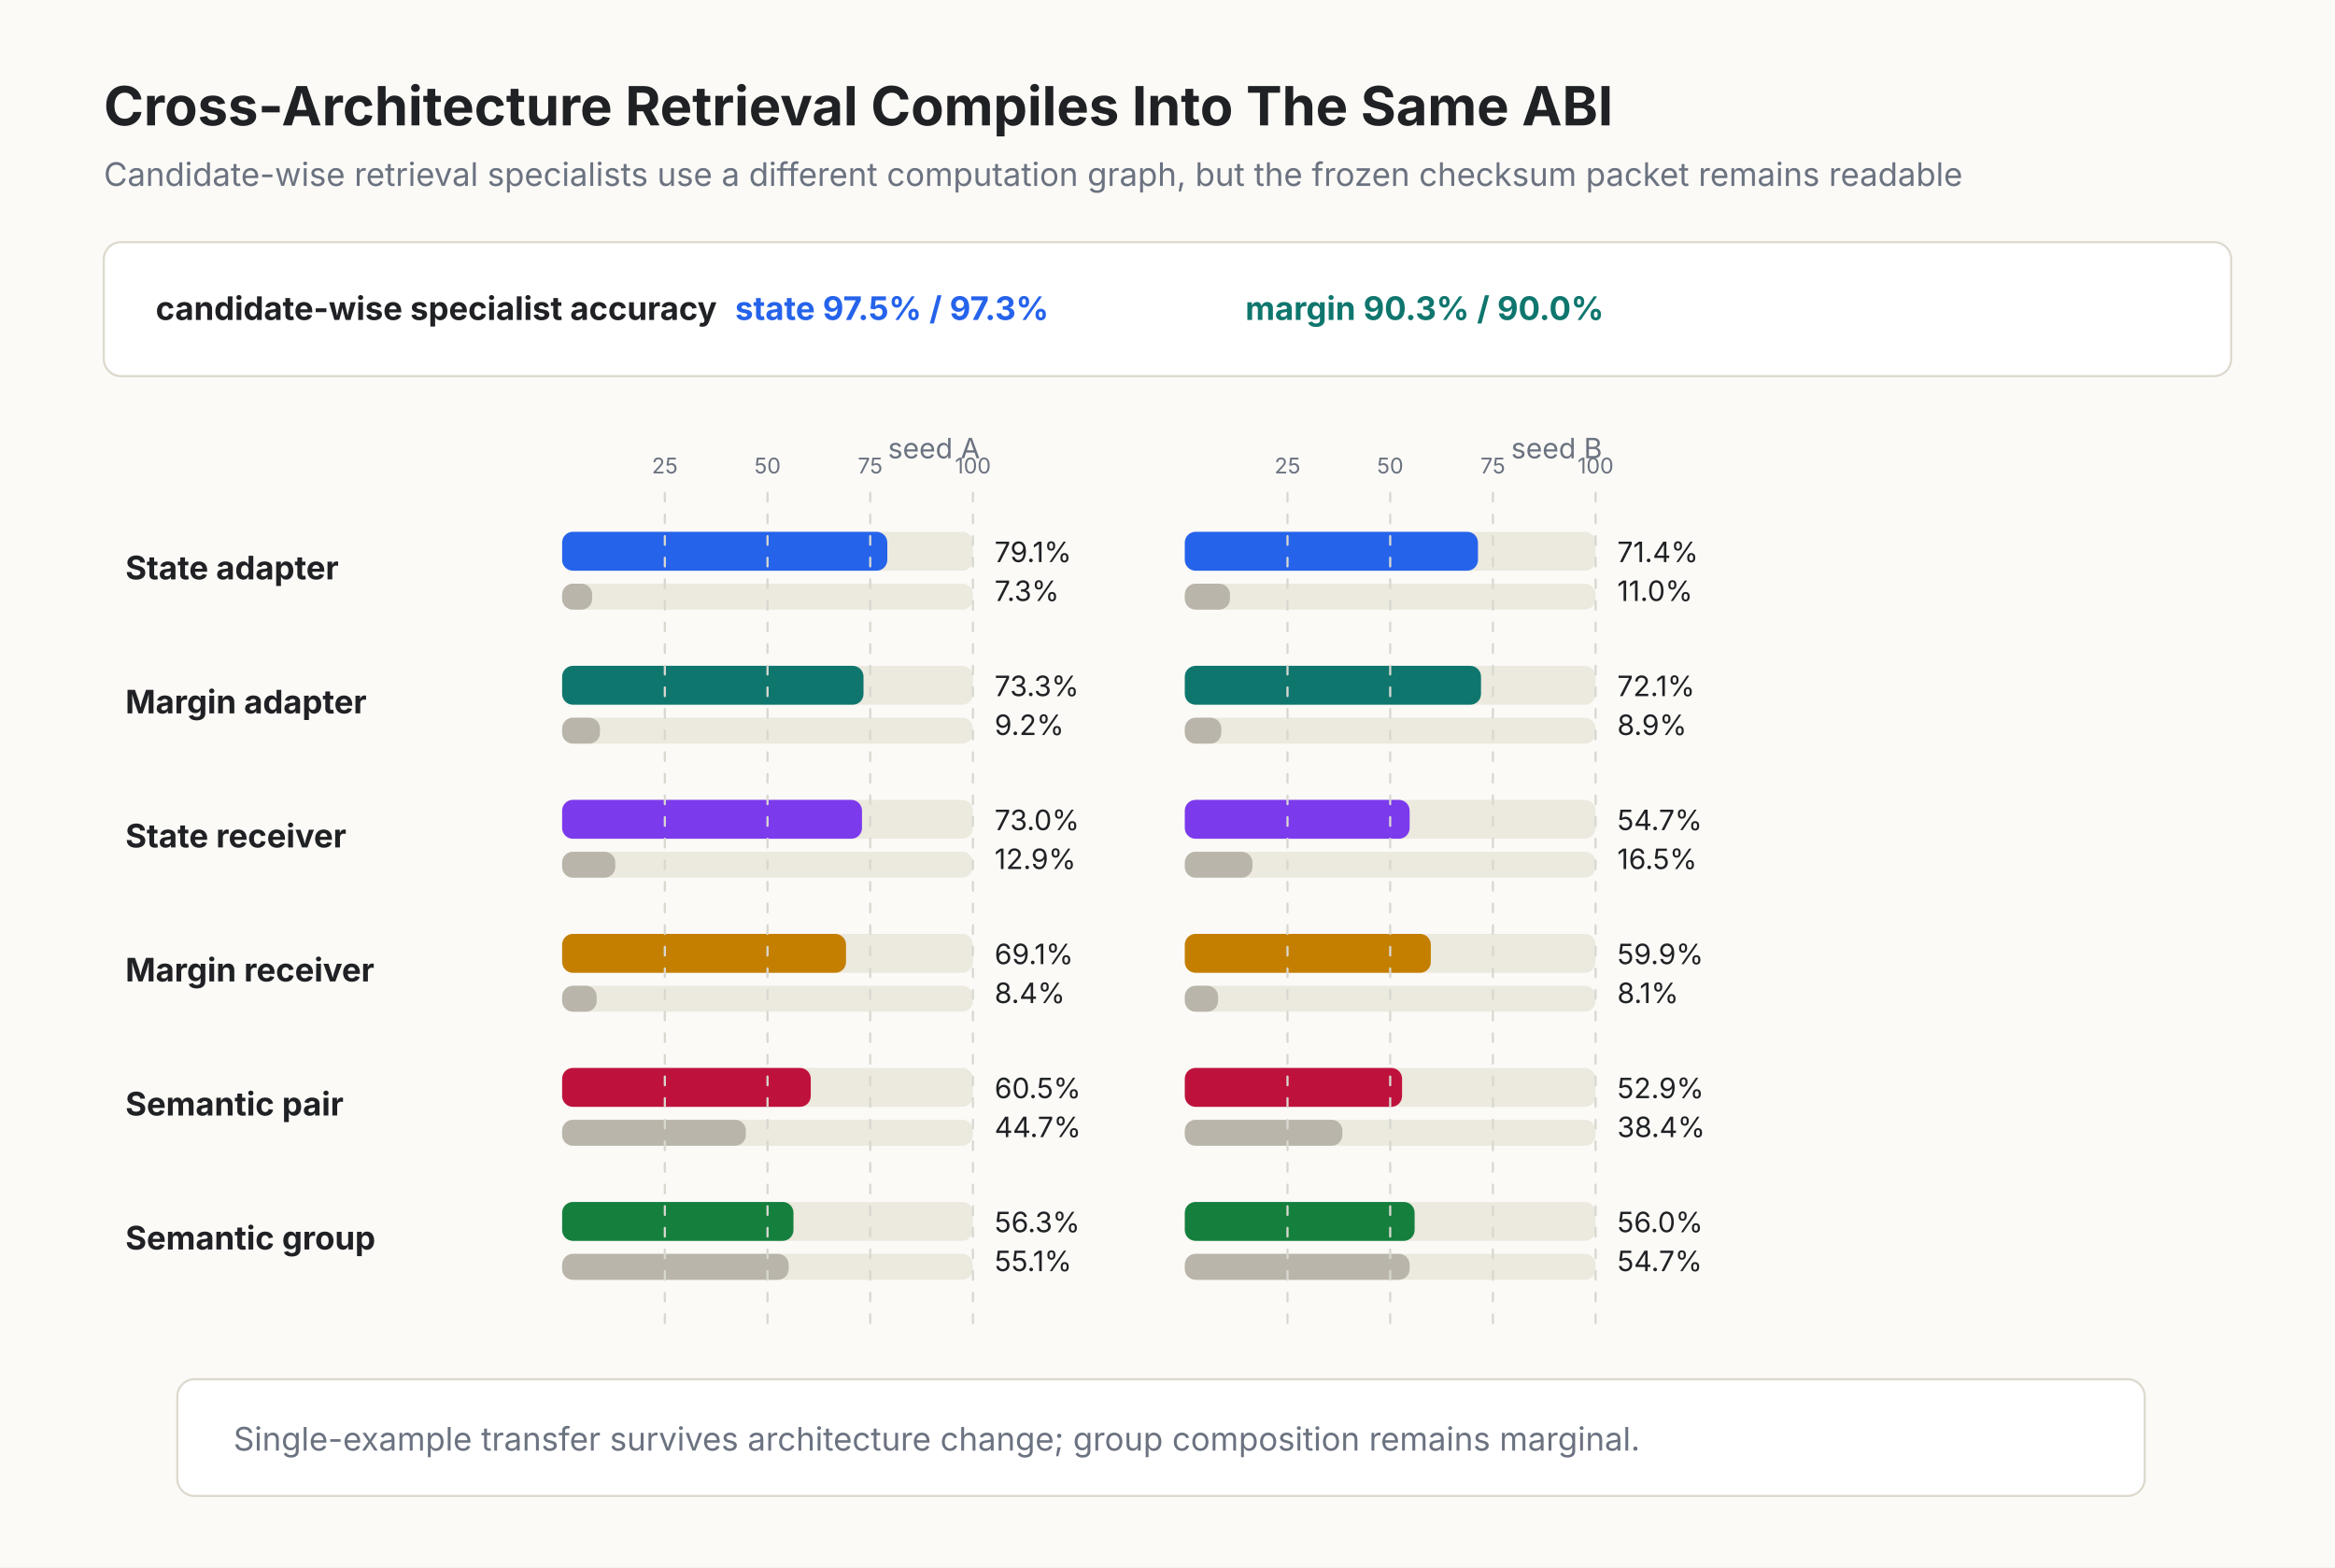
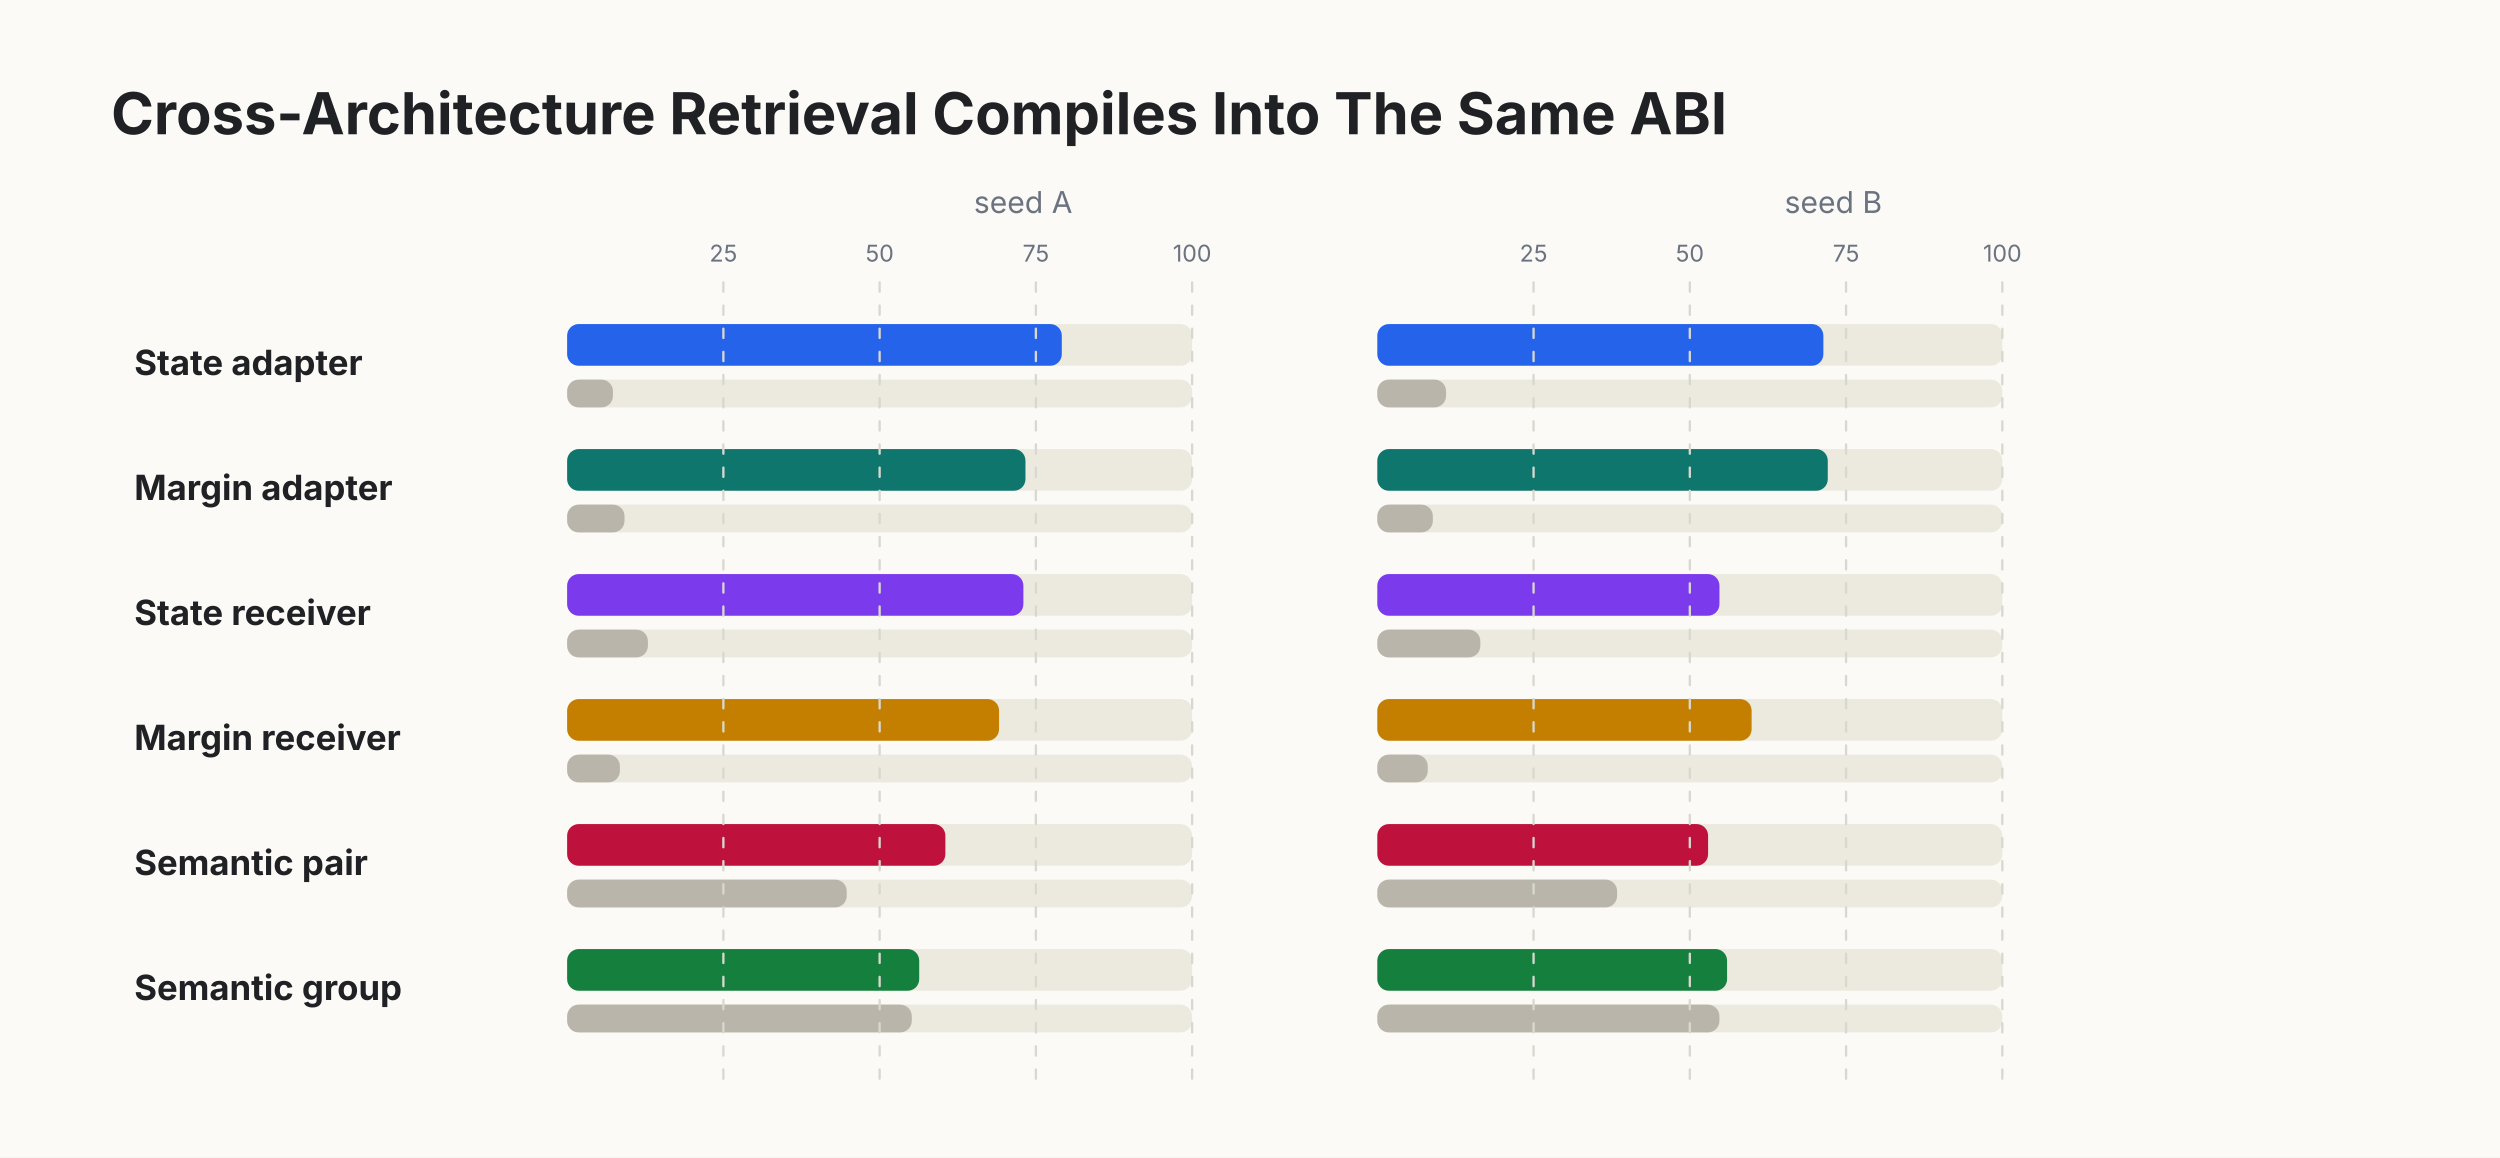
- <svg xmlns="http://www.w3.org/2000/svg" width="1080" height="725" viewBox="0 0 1080 725">
-   <rect width="1080" height="725" fill="#fbfaf7" />
+ <svg xmlns="http://www.w3.org/2000/svg" width="1080" height="500" viewBox="0 0 1080 500">
+   <rect width="1080" height="500" fill="#fbfaf7" />
  <text x="48.0" y="58.0" font-family="Inter, Arial, sans-serif" font-size="25" font-weight="750" fill="#202124" text-anchor="start">Cross-Architecture Retrieval Compiles Into The Same ABI</text>
-   <text x="48.0" y="86.0" font-family="Inter, Arial, sans-serif" font-size="15" font-weight="400" fill="#6b7280" text-anchor="start">Candidate-wise retrieval specialists use a different computation graph, but the frozen checksum packet remains readable</text>
-   <rect x="48.0" y="112.0" width="984.0" height="62.0" rx="8.0" fill="#ffffff" stroke="#ddd9ce" />
-   <text x="72.0" y="148.0" font-family="Inter, Arial, sans-serif" font-size="15" font-weight="700" fill="#202124" text-anchor="start">candidate-wise specialist accuracy</text>
-   <text x="340.0" y="148.0" font-family="Inter, Arial, sans-serif" font-size="15" font-weight="700" fill="#2563eb" text-anchor="start">state 97.5% / 97.3%</text>
-   <text x="576.0" y="148.0" font-family="Inter, Arial, sans-serif" font-size="15" font-weight="700" fill="#0f766e" text-anchor="start">margin 90.3% / 90.0%</text>
-   <text x="432.0" y="212.0" font-family="Inter, Arial, sans-serif" font-size="13" font-weight="400" fill="#6b7280" text-anchor="middle">seed A</text>
-   <text x="720.0" y="212.0" font-family="Inter, Arial, sans-serif" font-size="13" font-weight="400" fill="#6b7280" text-anchor="middle">seed B</text>
-   <text x="58.0" y="268.0" font-family="Inter, Arial, sans-serif" font-size="15" font-weight="650" fill="#202124" text-anchor="start">State adapter</text>
-   <rect x="260.0" y="246.0" width="190.0" height="18.0" rx="5.0" fill="#ece9df" stroke="none" />
-   <rect x="260.0" y="246.0" width="150.4" height="18.0" rx="5.0" fill="#2563eb" stroke="none" />
-   <text x="460.0" y="260.0" font-family="Inter, Arial, sans-serif" font-size="13" font-weight="400" fill="#202124" text-anchor="start">79.1%</text>
-   <rect x="260.0" y="270.0" width="190.0" height="12.0" rx="5.0" fill="#ece9df" stroke="none" />
-   <rect x="260.0" y="270.0" width="13.9" height="12.0" rx="5.0" fill="#b9b5aa" stroke="none" />
-   <text x="460.0" y="278.0" font-family="Inter, Arial, sans-serif" font-size="13" font-weight="400" fill="#202124" text-anchor="start">7.3%</text>
-   <rect x="548.0" y="246.0" width="190.0" height="18.0" rx="5.0" fill="#ece9df" stroke="none" />
-   <rect x="548.0" y="246.0" width="135.6" height="18.0" rx="5.0" fill="#2563eb" stroke="none" />
-   <text x="748.0" y="260.0" font-family="Inter, Arial, sans-serif" font-size="13" font-weight="400" fill="#202124" text-anchor="start">71.4%</text>
-   <rect x="548.0" y="270.0" width="190.0" height="12.0" rx="5.0" fill="#ece9df" stroke="none" />
-   <rect x="548.0" y="270.0" width="20.9" height="12.0" rx="5.0" fill="#b9b5aa" stroke="none" />
-   <text x="748.0" y="278.0" font-family="Inter, Arial, sans-serif" font-size="13" font-weight="400" fill="#202124" text-anchor="start">11.0%</text>
-   <text x="58.0" y="330.0" font-family="Inter, Arial, sans-serif" font-size="15" font-weight="650" fill="#202124" text-anchor="start">Margin adapter</text>
-   <rect x="260.0" y="308.0" width="190.0" height="18.0" rx="5.0" fill="#ece9df" stroke="none" />
-   <rect x="260.0" y="308.0" width="139.4" height="18.0" rx="5.0" fill="#0f766e" stroke="none" />
-   <text x="460.0" y="322.0" font-family="Inter, Arial, sans-serif" font-size="13" font-weight="400" fill="#202124" text-anchor="start">73.3%</text>
-   <rect x="260.0" y="332.0" width="190.0" height="12.0" rx="5.0" fill="#ece9df" stroke="none" />
-   <rect x="260.0" y="332.0" width="17.5" height="12.0" rx="5.0" fill="#b9b5aa" stroke="none" />
-   <text x="460.0" y="340.0" font-family="Inter, Arial, sans-serif" font-size="13" font-weight="400" fill="#202124" text-anchor="start">9.2%</text>
-   <rect x="548.0" y="308.0" width="190.0" height="18.0" rx="5.0" fill="#ece9df" stroke="none" />
-   <rect x="548.0" y="308.0" width="137.0" height="18.0" rx="5.0" fill="#0f766e" stroke="none" />
-   <text x="748.0" y="322.0" font-family="Inter, Arial, sans-serif" font-size="13" font-weight="400" fill="#202124" text-anchor="start">72.1%</text>
-   <rect x="548.0" y="332.0" width="190.0" height="12.0" rx="5.0" fill="#ece9df" stroke="none" />
-   <rect x="548.0" y="332.0" width="16.9" height="12.0" rx="5.0" fill="#b9b5aa" stroke="none" />
-   <text x="748.0" y="340.0" font-family="Inter, Arial, sans-serif" font-size="13" font-weight="400" fill="#202124" text-anchor="start">8.9%</text>
-   <text x="58.0" y="392.0" font-family="Inter, Arial, sans-serif" font-size="15" font-weight="650" fill="#202124" text-anchor="start">State receiver</text>
-   <rect x="260.0" y="370.0" width="190.0" height="18.0" rx="5.0" fill="#ece9df" stroke="none" />
-   <rect x="260.0" y="370.0" width="138.7" height="18.0" rx="5.0" fill="#7c3aed" stroke="none" />
-   <text x="460.0" y="384.0" font-family="Inter, Arial, sans-serif" font-size="13" font-weight="400" fill="#202124" text-anchor="start">73.0%</text>
-   <rect x="260.0" y="394.0" width="190.0" height="12.0" rx="5.0" fill="#ece9df" stroke="none" />
-   <rect x="260.0" y="394.0" width="24.6" height="12.0" rx="5.0" fill="#b9b5aa" stroke="none" />
-   <text x="460.0" y="402.0" font-family="Inter, Arial, sans-serif" font-size="13" font-weight="400" fill="#202124" text-anchor="start">12.9%</text>
-   <rect x="548.0" y="370.0" width="190.0" height="18.0" rx="5.0" fill="#ece9df" stroke="none" />
-   <rect x="548.0" y="370.0" width="104.0" height="18.0" rx="5.0" fill="#7c3aed" stroke="none" />
-   <text x="748.0" y="384.0" font-family="Inter, Arial, sans-serif" font-size="13" font-weight="400" fill="#202124" text-anchor="start">54.7%</text>
-   <rect x="548.0" y="394.0" width="190.0" height="12.0" rx="5.0" fill="#ece9df" stroke="none" />
-   <rect x="548.0" y="394.0" width="31.3" height="12.0" rx="5.0" fill="#b9b5aa" stroke="none" />
-   <text x="748.0" y="402.0" font-family="Inter, Arial, sans-serif" font-size="13" font-weight="400" fill="#202124" text-anchor="start">16.5%</text>
-   <text x="58.0" y="454.0" font-family="Inter, Arial, sans-serif" font-size="15" font-weight="650" fill="#202124" text-anchor="start">Margin receiver</text>
-   <rect x="260.0" y="432.0" width="190.0" height="18.0" rx="5.0" fill="#ece9df" stroke="none" />
-   <rect x="260.0" y="432.0" width="131.3" height="18.0" rx="5.0" fill="#c47f00" stroke="none" />
-   <text x="460.0" y="446.0" font-family="Inter, Arial, sans-serif" font-size="13" font-weight="400" fill="#202124" text-anchor="start">69.1%</text>
-   <rect x="260.0" y="456.0" width="190.0" height="12.0" rx="5.0" fill="#ece9df" stroke="none" />
-   <rect x="260.0" y="456.0" width="16.0" height="12.0" rx="5.0" fill="#b9b5aa" stroke="none" />
-   <text x="460.0" y="464.0" font-family="Inter, Arial, sans-serif" font-size="13" font-weight="400" fill="#202124" text-anchor="start">8.4%</text>
-   <rect x="548.0" y="432.0" width="190.0" height="18.0" rx="5.0" fill="#ece9df" stroke="none" />
-   <rect x="548.0" y="432.0" width="113.8" height="18.0" rx="5.0" fill="#c47f00" stroke="none" />
-   <text x="748.0" y="446.0" font-family="Inter, Arial, sans-serif" font-size="13" font-weight="400" fill="#202124" text-anchor="start">59.9%</text>
-   <rect x="548.0" y="456.0" width="190.0" height="12.0" rx="5.0" fill="#ece9df" stroke="none" />
-   <rect x="548.0" y="456.0" width="15.4" height="12.0" rx="5.0" fill="#b9b5aa" stroke="none" />
-   <text x="748.0" y="464.0" font-family="Inter, Arial, sans-serif" font-size="13" font-weight="400" fill="#202124" text-anchor="start">8.1%</text>
-   <text x="58.0" y="516.0" font-family="Inter, Arial, sans-serif" font-size="15" font-weight="650" fill="#202124" text-anchor="start">Semantic pair</text>
-   <rect x="260.0" y="494.0" width="190.0" height="18.0" rx="5.0" fill="#ece9df" stroke="none" />
-   <rect x="260.0" y="494.0" width="115.0" height="18.0" rx="5.0" fill="#be123c" stroke="none" />
-   <text x="460.0" y="508.0" font-family="Inter, Arial, sans-serif" font-size="13" font-weight="400" fill="#202124" text-anchor="start">60.5%</text>
-   <rect x="260.0" y="518.0" width="190.0" height="12.0" rx="5.0" fill="#ece9df" stroke="none" />
-   <rect x="260.0" y="518.0" width="85.0" height="12.0" rx="5.0" fill="#b9b5aa" stroke="none" />
-   <text x="460.0" y="526.0" font-family="Inter, Arial, sans-serif" font-size="13" font-weight="400" fill="#202124" text-anchor="start">44.7%</text>
-   <rect x="548.0" y="494.0" width="190.0" height="18.0" rx="5.0" fill="#ece9df" stroke="none" />
-   <rect x="548.0" y="494.0" width="100.5" height="18.0" rx="5.0" fill="#be123c" stroke="none" />
-   <text x="748.0" y="508.0" font-family="Inter, Arial, sans-serif" font-size="13" font-weight="400" fill="#202124" text-anchor="start">52.9%</text>
-   <rect x="548.0" y="518.0" width="190.0" height="12.0" rx="5.0" fill="#ece9df" stroke="none" />
-   <rect x="548.0" y="518.0" width="72.9" height="12.0" rx="5.0" fill="#b9b5aa" stroke="none" />
-   <text x="748.0" y="526.0" font-family="Inter, Arial, sans-serif" font-size="13" font-weight="400" fill="#202124" text-anchor="start">38.4%</text>
-   <text x="58.0" y="578.0" font-family="Inter, Arial, sans-serif" font-size="15" font-weight="650" fill="#202124" text-anchor="start">Semantic group</text>
-   <rect x="260.0" y="556.0" width="190.0" height="18.0" rx="5.0" fill="#ece9df" stroke="none" />
-   <rect x="260.0" y="556.0" width="107.0" height="18.0" rx="5.0" fill="#15803d" stroke="none" />
-   <text x="460.0" y="570.0" font-family="Inter, Arial, sans-serif" font-size="13" font-weight="400" fill="#202124" text-anchor="start">56.3%</text>
-   <rect x="260.0" y="580.0" width="190.0" height="12.0" rx="5.0" fill="#ece9df" stroke="none" />
-   <rect x="260.0" y="580.0" width="104.8" height="12.0" rx="5.0" fill="#b9b5aa" stroke="none" />
-   <text x="460.0" y="588.0" font-family="Inter, Arial, sans-serif" font-size="13" font-weight="400" fill="#202124" text-anchor="start">55.1%</text>
-   <rect x="548.0" y="556.0" width="190.0" height="18.0" rx="5.0" fill="#ece9df" stroke="none" />
-   <rect x="548.0" y="556.0" width="106.3" height="18.0" rx="5.0" fill="#15803d" stroke="none" />
-   <text x="748.0" y="570.0" font-family="Inter, Arial, sans-serif" font-size="13" font-weight="400" fill="#202124" text-anchor="start">56.0%</text>
-   <rect x="548.0" y="580.0" width="190.0" height="12.0" rx="5.0" fill="#ece9df" stroke="none" />
-   <rect x="548.0" y="580.0" width="104.0" height="12.0" rx="5.0" fill="#b9b5aa" stroke="none" />
-   <text x="748.0" y="588.0" font-family="Inter, Arial, sans-serif" font-size="13" font-weight="400" fill="#202124" text-anchor="start">54.7%</text>
-   <line x1="307.5" y1="228.0" x2="307.5" y2="616.0" stroke="#d8d8d0" stroke-width="1.0" stroke-linecap="round" stroke-dasharray="4 6" />
-   <line x1="595.5" y1="228.0" x2="595.5" y2="616.0" stroke="#d8d8d0" stroke-width="1.0" stroke-linecap="round" stroke-dasharray="4 6" />
-   <text x="307.5" y="219.0" font-family="Inter, Arial, sans-serif" font-size="10" font-weight="400" fill="#6b7280" text-anchor="middle">25</text>
-   <text x="595.5" y="219.0" font-family="Inter, Arial, sans-serif" font-size="10" font-weight="400" fill="#6b7280" text-anchor="middle">25</text>
-   <line x1="355.0" y1="228.0" x2="355.0" y2="616.0" stroke="#d8d8d0" stroke-width="1.0" stroke-linecap="round" stroke-dasharray="4 6" />
-   <line x1="643.0" y1="228.0" x2="643.0" y2="616.0" stroke="#d8d8d0" stroke-width="1.0" stroke-linecap="round" stroke-dasharray="4 6" />
-   <text x="355.0" y="219.0" font-family="Inter, Arial, sans-serif" font-size="10" font-weight="400" fill="#6b7280" text-anchor="middle">50</text>
-   <text x="643.0" y="219.0" font-family="Inter, Arial, sans-serif" font-size="10" font-weight="400" fill="#6b7280" text-anchor="middle">50</text>
-   <line x1="402.5" y1="228.0" x2="402.5" y2="616.0" stroke="#d8d8d0" stroke-width="1.0" stroke-linecap="round" stroke-dasharray="4 6" />
-   <line x1="690.5" y1="228.0" x2="690.5" y2="616.0" stroke="#d8d8d0" stroke-width="1.0" stroke-linecap="round" stroke-dasharray="4 6" />
-   <text x="402.5" y="219.0" font-family="Inter, Arial, sans-serif" font-size="10" font-weight="400" fill="#6b7280" text-anchor="middle">75</text>
-   <text x="690.5" y="219.0" font-family="Inter, Arial, sans-serif" font-size="10" font-weight="400" fill="#6b7280" text-anchor="middle">75</text>
-   <line x1="450.0" y1="228.0" x2="450.0" y2="616.0" stroke="#d8d8d0" stroke-width="1.0" stroke-linecap="round" stroke-dasharray="4 6" />
-   <line x1="738.0" y1="228.0" x2="738.0" y2="616.0" stroke="#d8d8d0" stroke-width="1.0" stroke-linecap="round" stroke-dasharray="4 6" />
-   <text x="450.0" y="219.0" font-family="Inter, Arial, sans-serif" font-size="10" font-weight="400" fill="#6b7280" text-anchor="middle">100</text>
-   <text x="738.0" y="219.0" font-family="Inter, Arial, sans-serif" font-size="10" font-weight="400" fill="#6b7280" text-anchor="middle">100</text>
-   <rect x="82.0" y="638.0" width="910.0" height="54.0" rx="8.0" fill="#ffffff" stroke="#ddd9ce" />
-   <text x="108.0" y="671.0" font-family="Inter, Arial, sans-serif" font-size="15" font-weight="400" fill="#6b7280" text-anchor="start">Single-example transfer survives architecture change; group composition remains marginal.</text>
+   <text x="442.0" y="92.0" font-family="Inter, Arial, sans-serif" font-size="13" font-weight="400" fill="#6b7280" text-anchor="middle">seed A</text>
+   <text x="792.0" y="92.0" font-family="Inter, Arial, sans-serif" font-size="13" font-weight="400" fill="#6b7280" text-anchor="middle">seed B</text>
+   <text x="58.0" y="162.0" font-family="Inter, Arial, sans-serif" font-size="15" font-weight="650" fill="#202124" text-anchor="start">State adapter</text>
+   <rect x="245.0" y="140.0" width="270.0" height="18.0" rx="5.0" fill="#ece9df" stroke="none" />
+   <rect x="245.0" y="140.0" width="213.7" height="18.0" rx="5.0" fill="#2563eb" stroke="none" />
+   <rect x="245.0" y="164.0" width="270.0" height="12.0" rx="5.0" fill="#ece9df" stroke="none" />
+   <rect x="245.0" y="164.0" width="19.8" height="12.0" rx="5.0" fill="#b9b5aa" stroke="none" />
+   <rect x="595.0" y="140.0" width="270.0" height="18.0" rx="5.0" fill="#ece9df" stroke="none" />
+   <rect x="595.0" y="140.0" width="192.7" height="18.0" rx="5.0" fill="#2563eb" stroke="none" />
+   <rect x="595.0" y="164.0" width="270.0" height="12.0" rx="5.0" fill="#ece9df" stroke="none" />
+   <rect x="595.0" y="164.0" width="29.7" height="12.0" rx="5.0" fill="#b9b5aa" stroke="none" />
+   <text x="58.0" y="216.0" font-family="Inter, Arial, sans-serif" font-size="15" font-weight="650" fill="#202124" text-anchor="start">Margin adapter</text>
+   <rect x="245.0" y="194.0" width="270.0" height="18.0" rx="5.0" fill="#ece9df" stroke="none" />
+   <rect x="245.0" y="194.0" width="198.0" height="18.0" rx="5.0" fill="#0f766e" stroke="none" />
+   <rect x="245.0" y="218.0" width="270.0" height="12.0" rx="5.0" fill="#ece9df" stroke="none" />
+   <rect x="245.0" y="218.0" width="24.8" height="12.0" rx="5.0" fill="#b9b5aa" stroke="none" />
+   <rect x="595.0" y="194.0" width="270.0" height="18.0" rx="5.0" fill="#ece9df" stroke="none" />
+   <rect x="595.0" y="194.0" width="194.6" height="18.0" rx="5.0" fill="#0f766e" stroke="none" />
+   <rect x="595.0" y="218.0" width="270.0" height="12.0" rx="5.0" fill="#ece9df" stroke="none" />
+   <rect x="595.0" y="218.0" width="24.0" height="12.0" rx="5.0" fill="#b9b5aa" stroke="none" />
+   <text x="58.0" y="270.0" font-family="Inter, Arial, sans-serif" font-size="15" font-weight="650" fill="#202124" text-anchor="start">State receiver</text>
+   <rect x="245.0" y="248.0" width="270.0" height="18.0" rx="5.0" fill="#ece9df" stroke="none" />
+   <rect x="245.0" y="248.0" width="197.1" height="18.0" rx="5.0" fill="#7c3aed" stroke="none" />
+   <rect x="245.0" y="272.0" width="270.0" height="12.0" rx="5.0" fill="#ece9df" stroke="none" />
+   <rect x="245.0" y="272.0" width="34.9" height="12.0" rx="5.0" fill="#b9b5aa" stroke="none" />
+   <rect x="595.0" y="248.0" width="270.0" height="18.0" rx="5.0" fill="#ece9df" stroke="none" />
+   <rect x="595.0" y="248.0" width="147.8" height="18.0" rx="5.0" fill="#7c3aed" stroke="none" />
+   <rect x="595.0" y="272.0" width="270.0" height="12.0" rx="5.0" fill="#ece9df" stroke="none" />
+   <rect x="595.0" y="272.0" width="44.5" height="12.0" rx="5.0" fill="#b9b5aa" stroke="none" />
+   <text x="58.0" y="324.0" font-family="Inter, Arial, sans-serif" font-size="15" font-weight="650" fill="#202124" text-anchor="start">Margin receiver</text>
+   <rect x="245.0" y="302.0" width="270.0" height="18.0" rx="5.0" fill="#ece9df" stroke="none" />
+   <rect x="245.0" y="302.0" width="186.6" height="18.0" rx="5.0" fill="#c47f00" stroke="none" />
+   <rect x="245.0" y="326.0" width="270.0" height="12.0" rx="5.0" fill="#ece9df" stroke="none" />
+   <rect x="245.0" y="326.0" width="22.8" height="12.0" rx="5.0" fill="#b9b5aa" stroke="none" />
+   <rect x="595.0" y="302.0" width="270.0" height="18.0" rx="5.0" fill="#ece9df" stroke="none" />
+   <rect x="595.0" y="302.0" width="161.7" height="18.0" rx="5.0" fill="#c47f00" stroke="none" />
+   <rect x="595.0" y="326.0" width="270.0" height="12.0" rx="5.0" fill="#ece9df" stroke="none" />
+   <rect x="595.0" y="326.0" width="21.8" height="12.0" rx="5.0" fill="#b9b5aa" stroke="none" />
+   <text x="58.0" y="378.0" font-family="Inter, Arial, sans-serif" font-size="15" font-weight="650" fill="#202124" text-anchor="start">Semantic pair</text>
+   <rect x="245.0" y="356.0" width="270.0" height="18.0" rx="5.0" fill="#ece9df" stroke="none" />
+   <rect x="245.0" y="356.0" width="163.4" height="18.0" rx="5.0" fill="#be123c" stroke="none" />
+   <rect x="245.0" y="380.0" width="270.0" height="12.0" rx="5.0" fill="#ece9df" stroke="none" />
+   <rect x="245.0" y="380.0" width="120.8" height="12.0" rx="5.0" fill="#b9b5aa" stroke="none" />
+   <rect x="595.0" y="356.0" width="270.0" height="18.0" rx="5.0" fill="#ece9df" stroke="none" />
+   <rect x="595.0" y="356.0" width="142.9" height="18.0" rx="5.0" fill="#be123c" stroke="none" />
+   <rect x="595.0" y="380.0" width="270.0" height="12.0" rx="5.0" fill="#ece9df" stroke="none" />
+   <rect x="595.0" y="380.0" width="103.6" height="12.0" rx="5.0" fill="#b9b5aa" stroke="none" />
+   <text x="58.0" y="432.0" font-family="Inter, Arial, sans-serif" font-size="15" font-weight="650" fill="#202124" text-anchor="start">Semantic group</text>
+   <rect x="245.0" y="410.0" width="270.0" height="18.0" rx="5.0" fill="#ece9df" stroke="none" />
+   <rect x="245.0" y="410.0" width="152.1" height="18.0" rx="5.0" fill="#15803d" stroke="none" />
+   <rect x="245.0" y="434.0" width="270.0" height="12.0" rx="5.0" fill="#ece9df" stroke="none" />
+   <rect x="245.0" y="434.0" width="148.9" height="12.0" rx="5.0" fill="#b9b5aa" stroke="none" />
+   <rect x="595.0" y="410.0" width="270.0" height="18.0" rx="5.0" fill="#ece9df" stroke="none" />
+   <rect x="595.0" y="410.0" width="151.1" height="18.0" rx="5.0" fill="#15803d" stroke="none" />
+   <rect x="595.0" y="434.0" width="270.0" height="12.0" rx="5.0" fill="#ece9df" stroke="none" />
+   <rect x="595.0" y="434.0" width="147.8" height="12.0" rx="5.0" fill="#b9b5aa" stroke="none" />
+   <line x1="312.5" y1="122.0" x2="312.5" y2="466.0" stroke="#d8d8d0" stroke-width="1.0" stroke-linecap="round" stroke-dasharray="4 6" />
+   <line x1="662.5" y1="122.0" x2="662.5" y2="466.0" stroke="#d8d8d0" stroke-width="1.0" stroke-linecap="round" stroke-dasharray="4 6" />
+   <text x="312.5" y="113.0" font-family="Inter, Arial, sans-serif" font-size="10" font-weight="400" fill="#6b7280" text-anchor="middle">25</text>
+   <text x="662.5" y="113.0" font-family="Inter, Arial, sans-serif" font-size="10" font-weight="400" fill="#6b7280" text-anchor="middle">25</text>
+   <line x1="380.0" y1="122.0" x2="380.0" y2="466.0" stroke="#d8d8d0" stroke-width="1.0" stroke-linecap="round" stroke-dasharray="4 6" />
+   <line x1="730.0" y1="122.0" x2="730.0" y2="466.0" stroke="#d8d8d0" stroke-width="1.0" stroke-linecap="round" stroke-dasharray="4 6" />
+   <text x="380.0" y="113.0" font-family="Inter, Arial, sans-serif" font-size="10" font-weight="400" fill="#6b7280" text-anchor="middle">50</text>
+   <text x="730.0" y="113.0" font-family="Inter, Arial, sans-serif" font-size="10" font-weight="400" fill="#6b7280" text-anchor="middle">50</text>
+   <line x1="447.5" y1="122.0" x2="447.5" y2="466.0" stroke="#d8d8d0" stroke-width="1.0" stroke-linecap="round" stroke-dasharray="4 6" />
+   <line x1="797.5" y1="122.0" x2="797.5" y2="466.0" stroke="#d8d8d0" stroke-width="1.0" stroke-linecap="round" stroke-dasharray="4 6" />
+   <text x="447.5" y="113.0" font-family="Inter, Arial, sans-serif" font-size="10" font-weight="400" fill="#6b7280" text-anchor="middle">75</text>
+   <text x="797.5" y="113.0" font-family="Inter, Arial, sans-serif" font-size="10" font-weight="400" fill="#6b7280" text-anchor="middle">75</text>
+   <line x1="515.0" y1="122.0" x2="515.0" y2="466.0" stroke="#d8d8d0" stroke-width="1.0" stroke-linecap="round" stroke-dasharray="4 6" />
+   <line x1="865.0" y1="122.0" x2="865.0" y2="466.0" stroke="#d8d8d0" stroke-width="1.0" stroke-linecap="round" stroke-dasharray="4 6" />
+   <text x="515.0" y="113.0" font-family="Inter, Arial, sans-serif" font-size="10" font-weight="400" fill="#6b7280" text-anchor="middle">100</text>
+   <text x="865.0" y="113.0" font-family="Inter, Arial, sans-serif" font-size="10" font-weight="400" fill="#6b7280" text-anchor="middle">100</text>
</svg>
